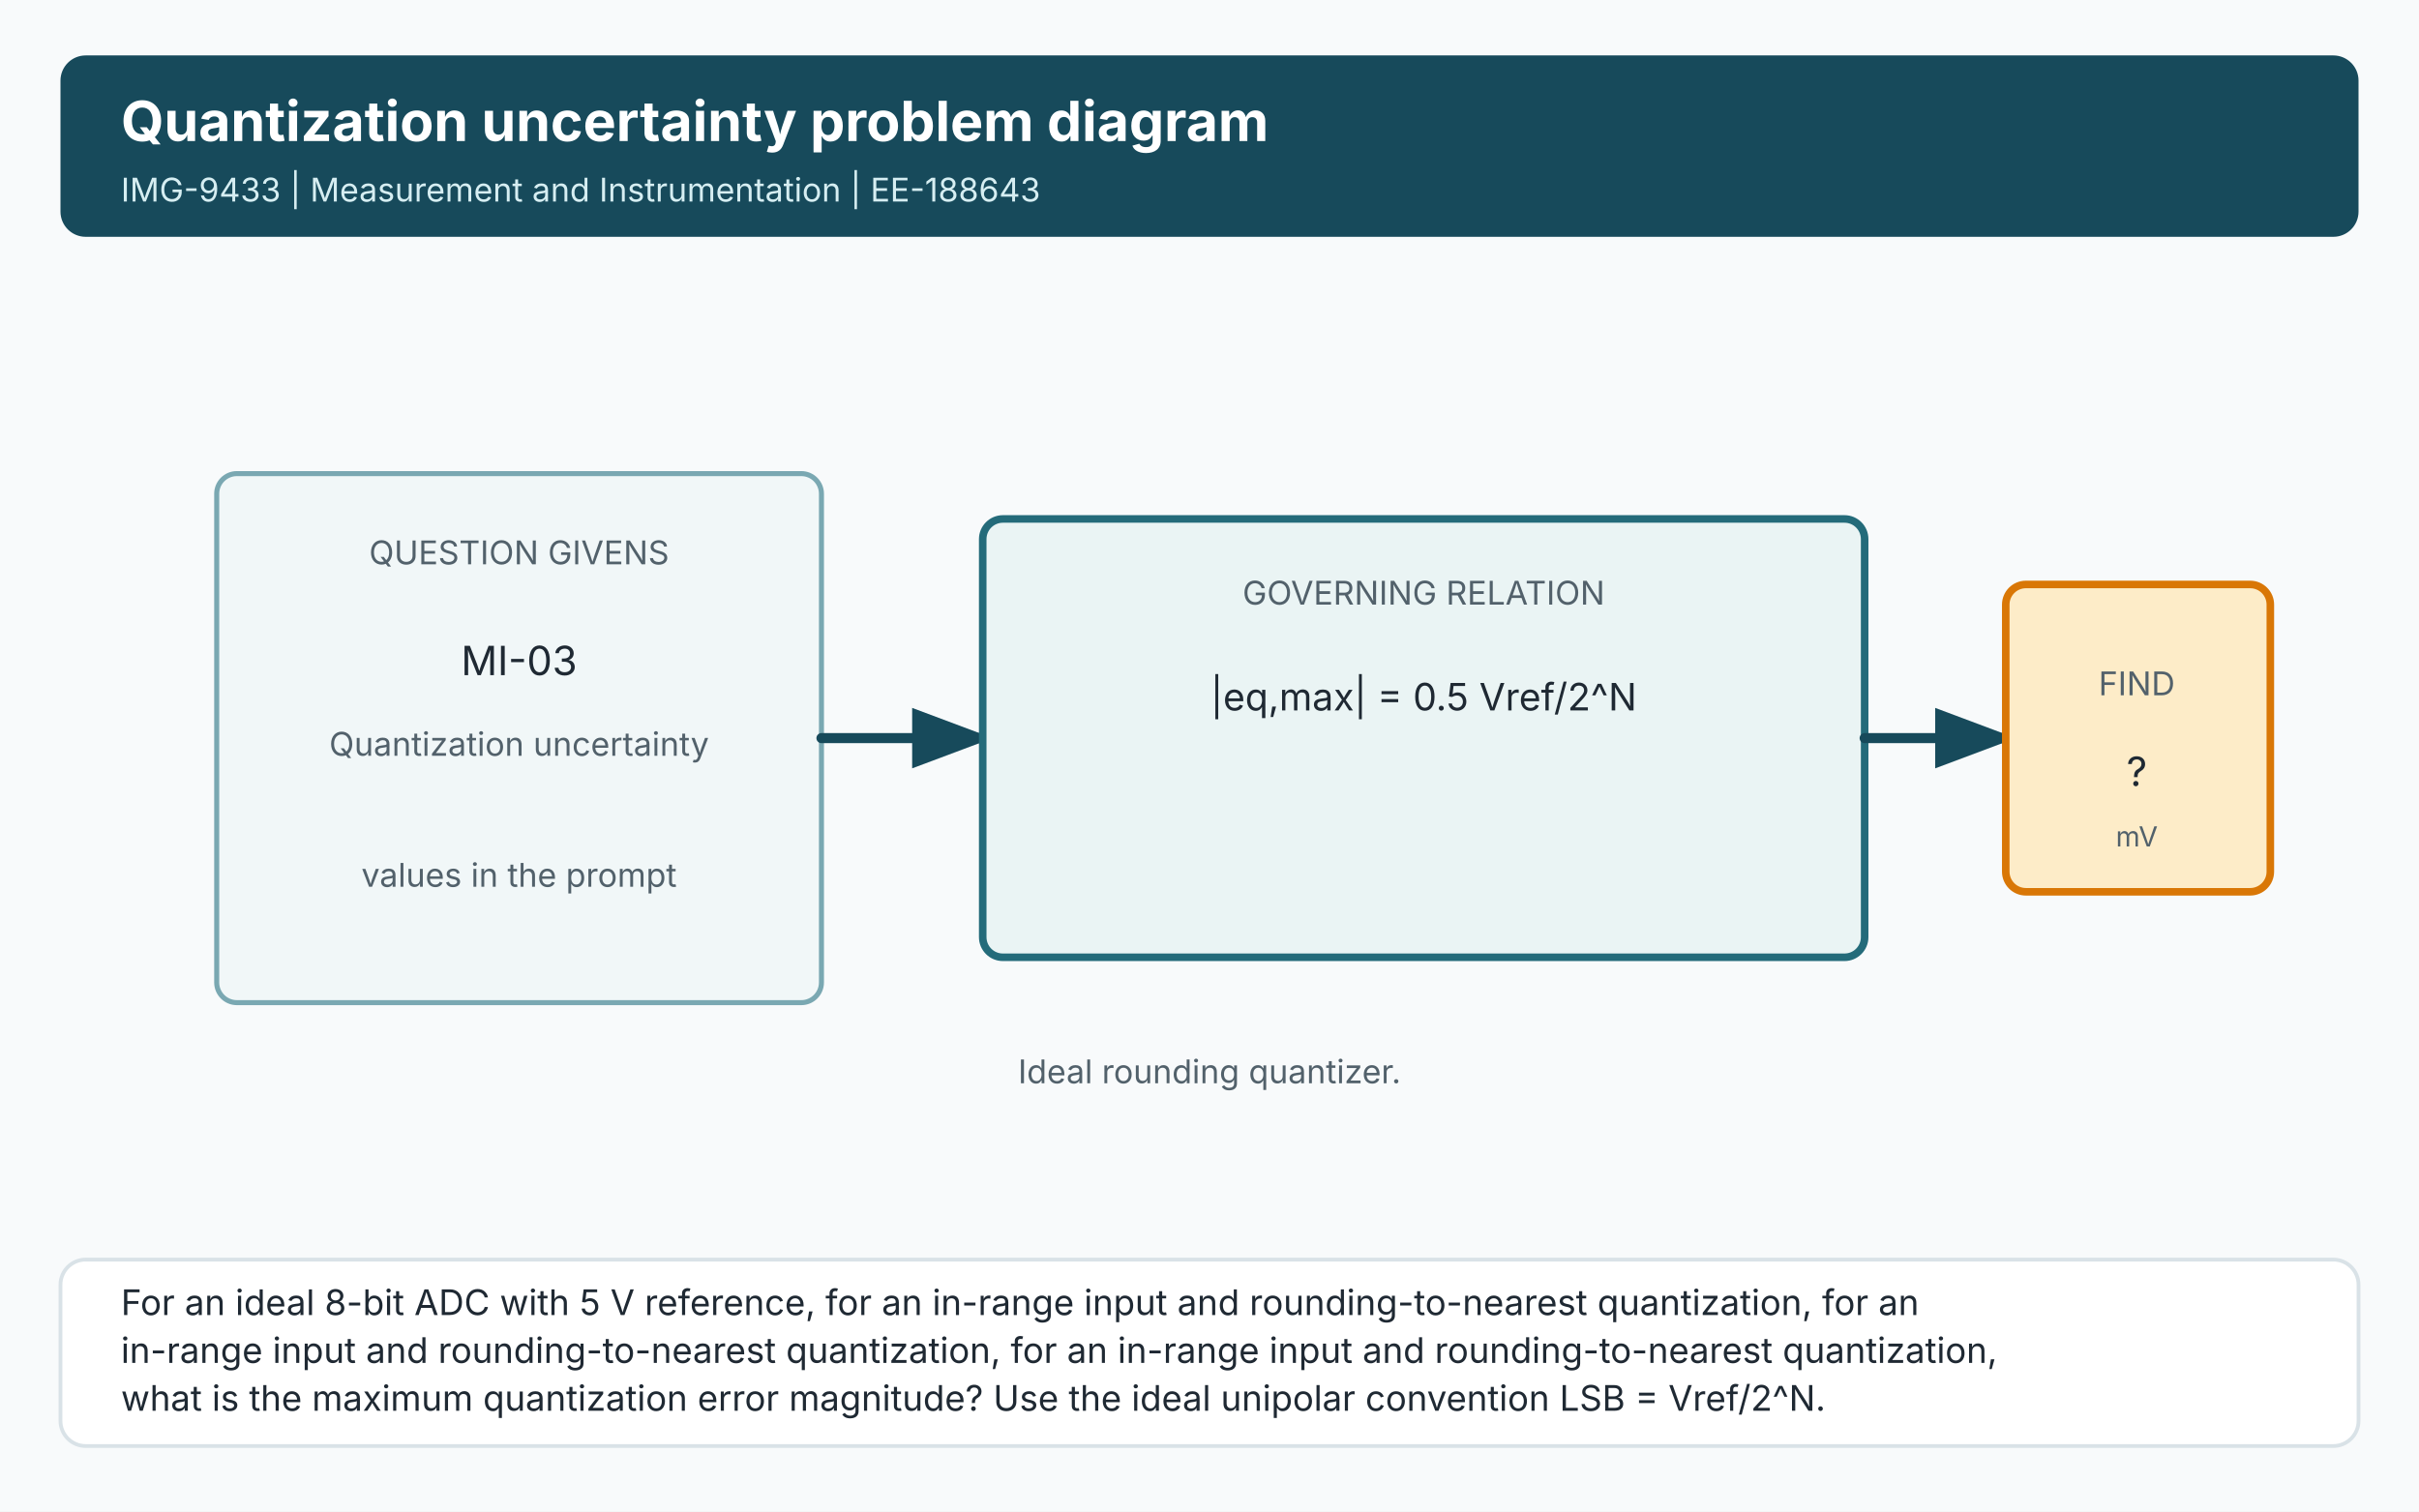
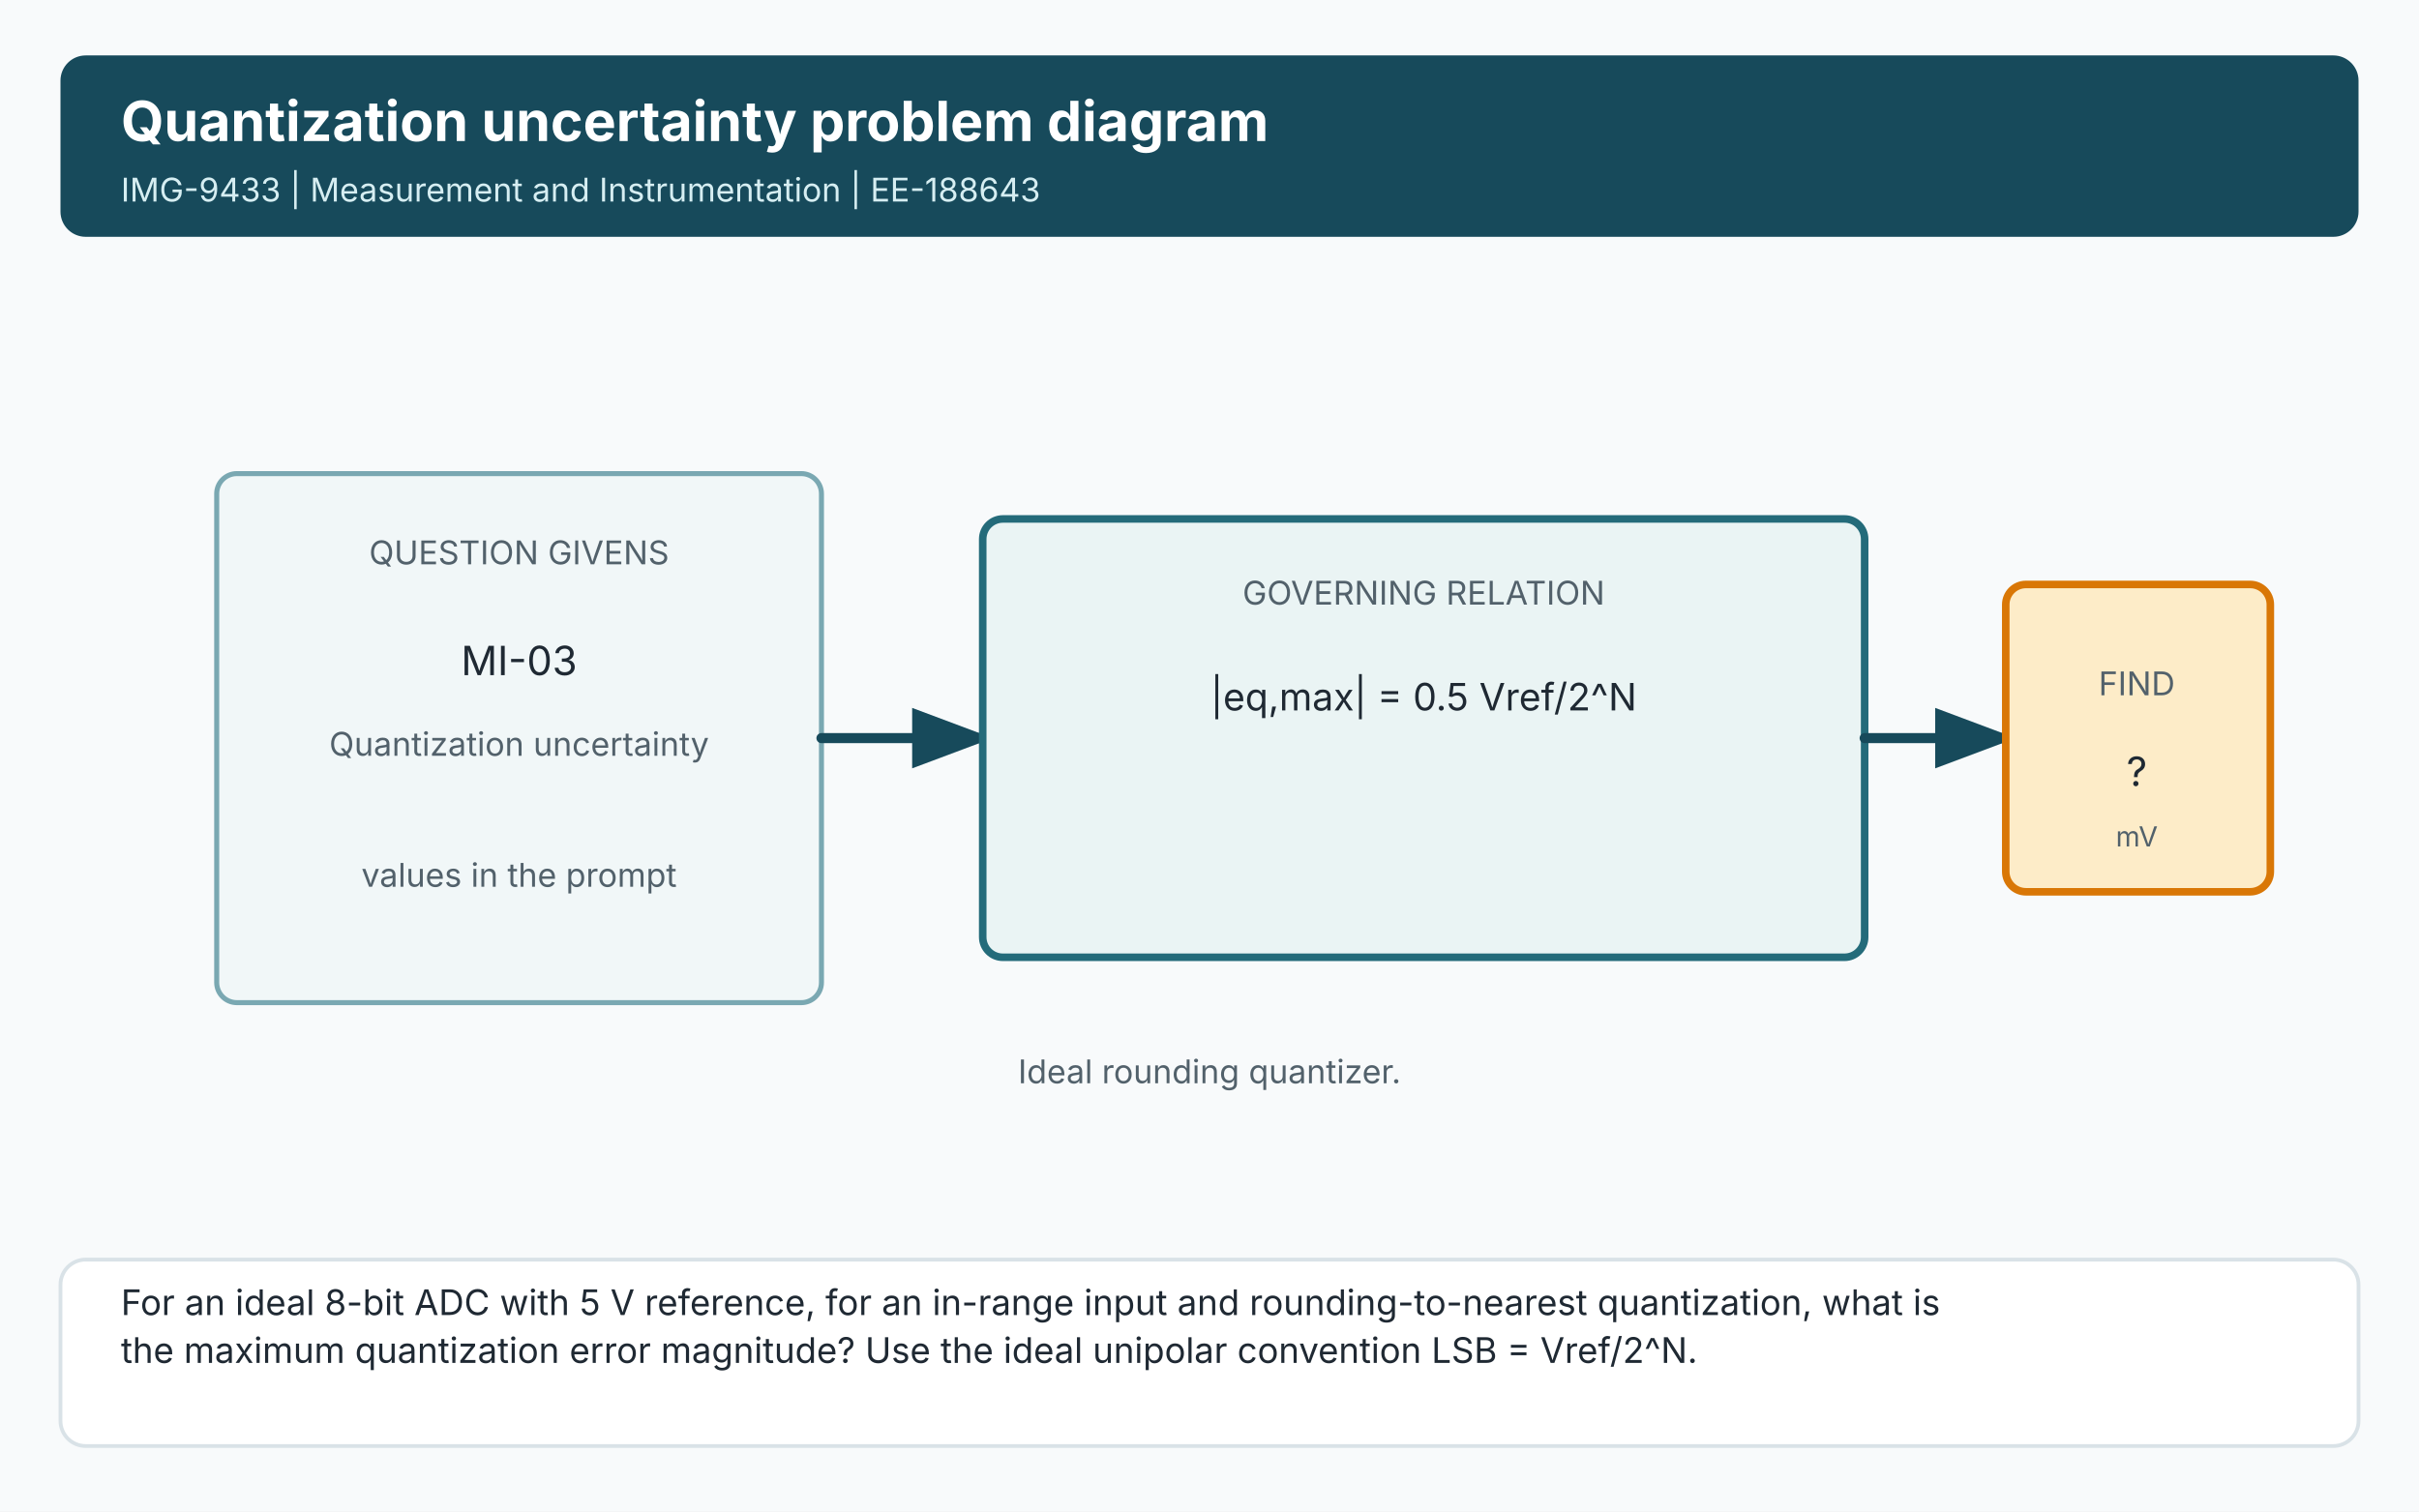
<svg xmlns="http://www.w3.org/2000/svg" width="960" height="600" viewBox="0 0 960 600" role="img" aria-labelledby="title desc">
  <defs>
    <marker id="arrow" markerWidth="10" markerHeight="10" refX="7" refY="3" orient="auto" markerUnits="strokeWidth">
      <path d="M0,0 L0,6 L8,3 z" fill="#174A5B" />
    </marker>
    <style>
.wire{stroke:#174A5B;stroke-width:4;fill:none;stroke-linecap:round;stroke-linejoin:round}
.thin{stroke:#44606B;stroke-width:2.4;fill:none;stroke-linecap:round;stroke-linejoin:round}
.accent{stroke:#D97706;stroke-width:4;fill:none;stroke-linecap:round;stroke-linejoin:round}
.accentFill{fill:#FDECC8;stroke:#D97706;stroke-width:3}
.box{fill:#EAF4F4;stroke:#246B7A;stroke-width:3}
.panel{fill:#FFFFFF;stroke:#D9E2E7;stroke-width:1.5}
.soft{fill:#F1F7F8;stroke:#7AA8B2;stroke-width:2}
.label{font-family:Inter,Arial,sans-serif;font-size:16px;fill:#1F2933}
.small{font-family:Inter,Arial,sans-serif;font-size:13px;fill:#52616B}
.tiny{font-family:Inter,Arial,sans-serif;font-size:11px;fill:#52616B}
.math{font-family:Inter,Arial,sans-serif;font-size:15px;fill:#1F2933}
</style>
  </defs>
  <rect x="0" y="0" width="960" height="600" fill="#F8FAFB" />
  <rect x="24" y="22" width="912" height="72" rx="10" fill="#174A5B" />
  <text x="48" y="56" font-family="Inter,Arial,sans-serif" font-size="22" font-weight="700" fill="#FFFFFF">Quantization uncertainty problem diagram</text>
  <text x="48" y="80" font-family="Inter,Arial,sans-serif" font-size="13" fill="#D6EEF2">IMG-9433 | Measurement and Instrumentation | EE-188643</text>
  <rect class="soft" x="86" y="188" width="240" height="210" rx="8" />
  <text class="small" x="206" y="224" text-anchor="middle">QUESTION GIVENS</text>
  <text class="label" x="206" y="268" text-anchor="middle">MI-03</text>
  <text class="small" x="206" y="352" text-anchor="middle">values in the prompt</text>
  <line class="wire" x1="326" y1="293" x2="390" y2="293" marker-end="url(#arrow)" />
  <rect class="box" x="390" y="206" width="350" height="174" rx="8" />
  <text class="small" x="565" y="240" text-anchor="middle">GOVERNING RELATION</text>
  <line class="wire" x1="740" y1="293" x2="796" y2="293" marker-end="url(#arrow)" />
  <rect class="accentFill" x="796" y="232" width="105" height="122" rx="8" />
  <text class="small" x="848" y="276" text-anchor="middle">FIND</text>
  <text class="label" x="848" y="312" text-anchor="middle">?</text>
  <text class="tiny" x="848" y="336" text-anchor="middle">mV</text>
  <text class="small" x="206" y="300" text-anchor="middle">Quantization uncertainty</text>
  <text class="math" x="565" y="282" text-anchor="middle">|eq,max| = 0.5 Vref/2^N</text>
  <text class="small" x="480" y="430" text-anchor="middle">Ideal rounding quantizer.</text>
  <rect class="panel" x="24" y="500" width="912" height="74" rx="10" />
-   <text x="48" y="522" font-family="Inter,Arial,sans-serif" font-size="14" fill="#1F2933">For an ideal 8-bit ADC with 5 V reference, for an in-range input and rounding-to-nearest quantization, for an</text>
-   <text x="48" y="541" font-family="Inter,Arial,sans-serif" font-size="14" fill="#1F2933">in-range input and rounding-to-nearest quantization, for an in-range input and rounding-to-nearest quantization,</text>
-   <text x="48" y="560" font-family="Inter,Arial,sans-serif" font-size="14" fill="#1F2933">what is the maximum quantization error magnitude? Use the ideal unipolar convention LSB = Vref/2^N.</text>
+   <text x="48" y="522" font-family="Inter,Arial,sans-serif" font-size="14" fill="#1F2933">For an ideal 8-bit ADC with 5 V reference, for an in-range input and rounding-to-nearest quantization, what is</text>
+   <text x="48" y="541" font-family="Inter,Arial,sans-serif" font-size="14" fill="#1F2933">the maximum quantization error magnitude? Use the ideal unipolar convention LSB = Vref/2^N.</text>
</svg>
